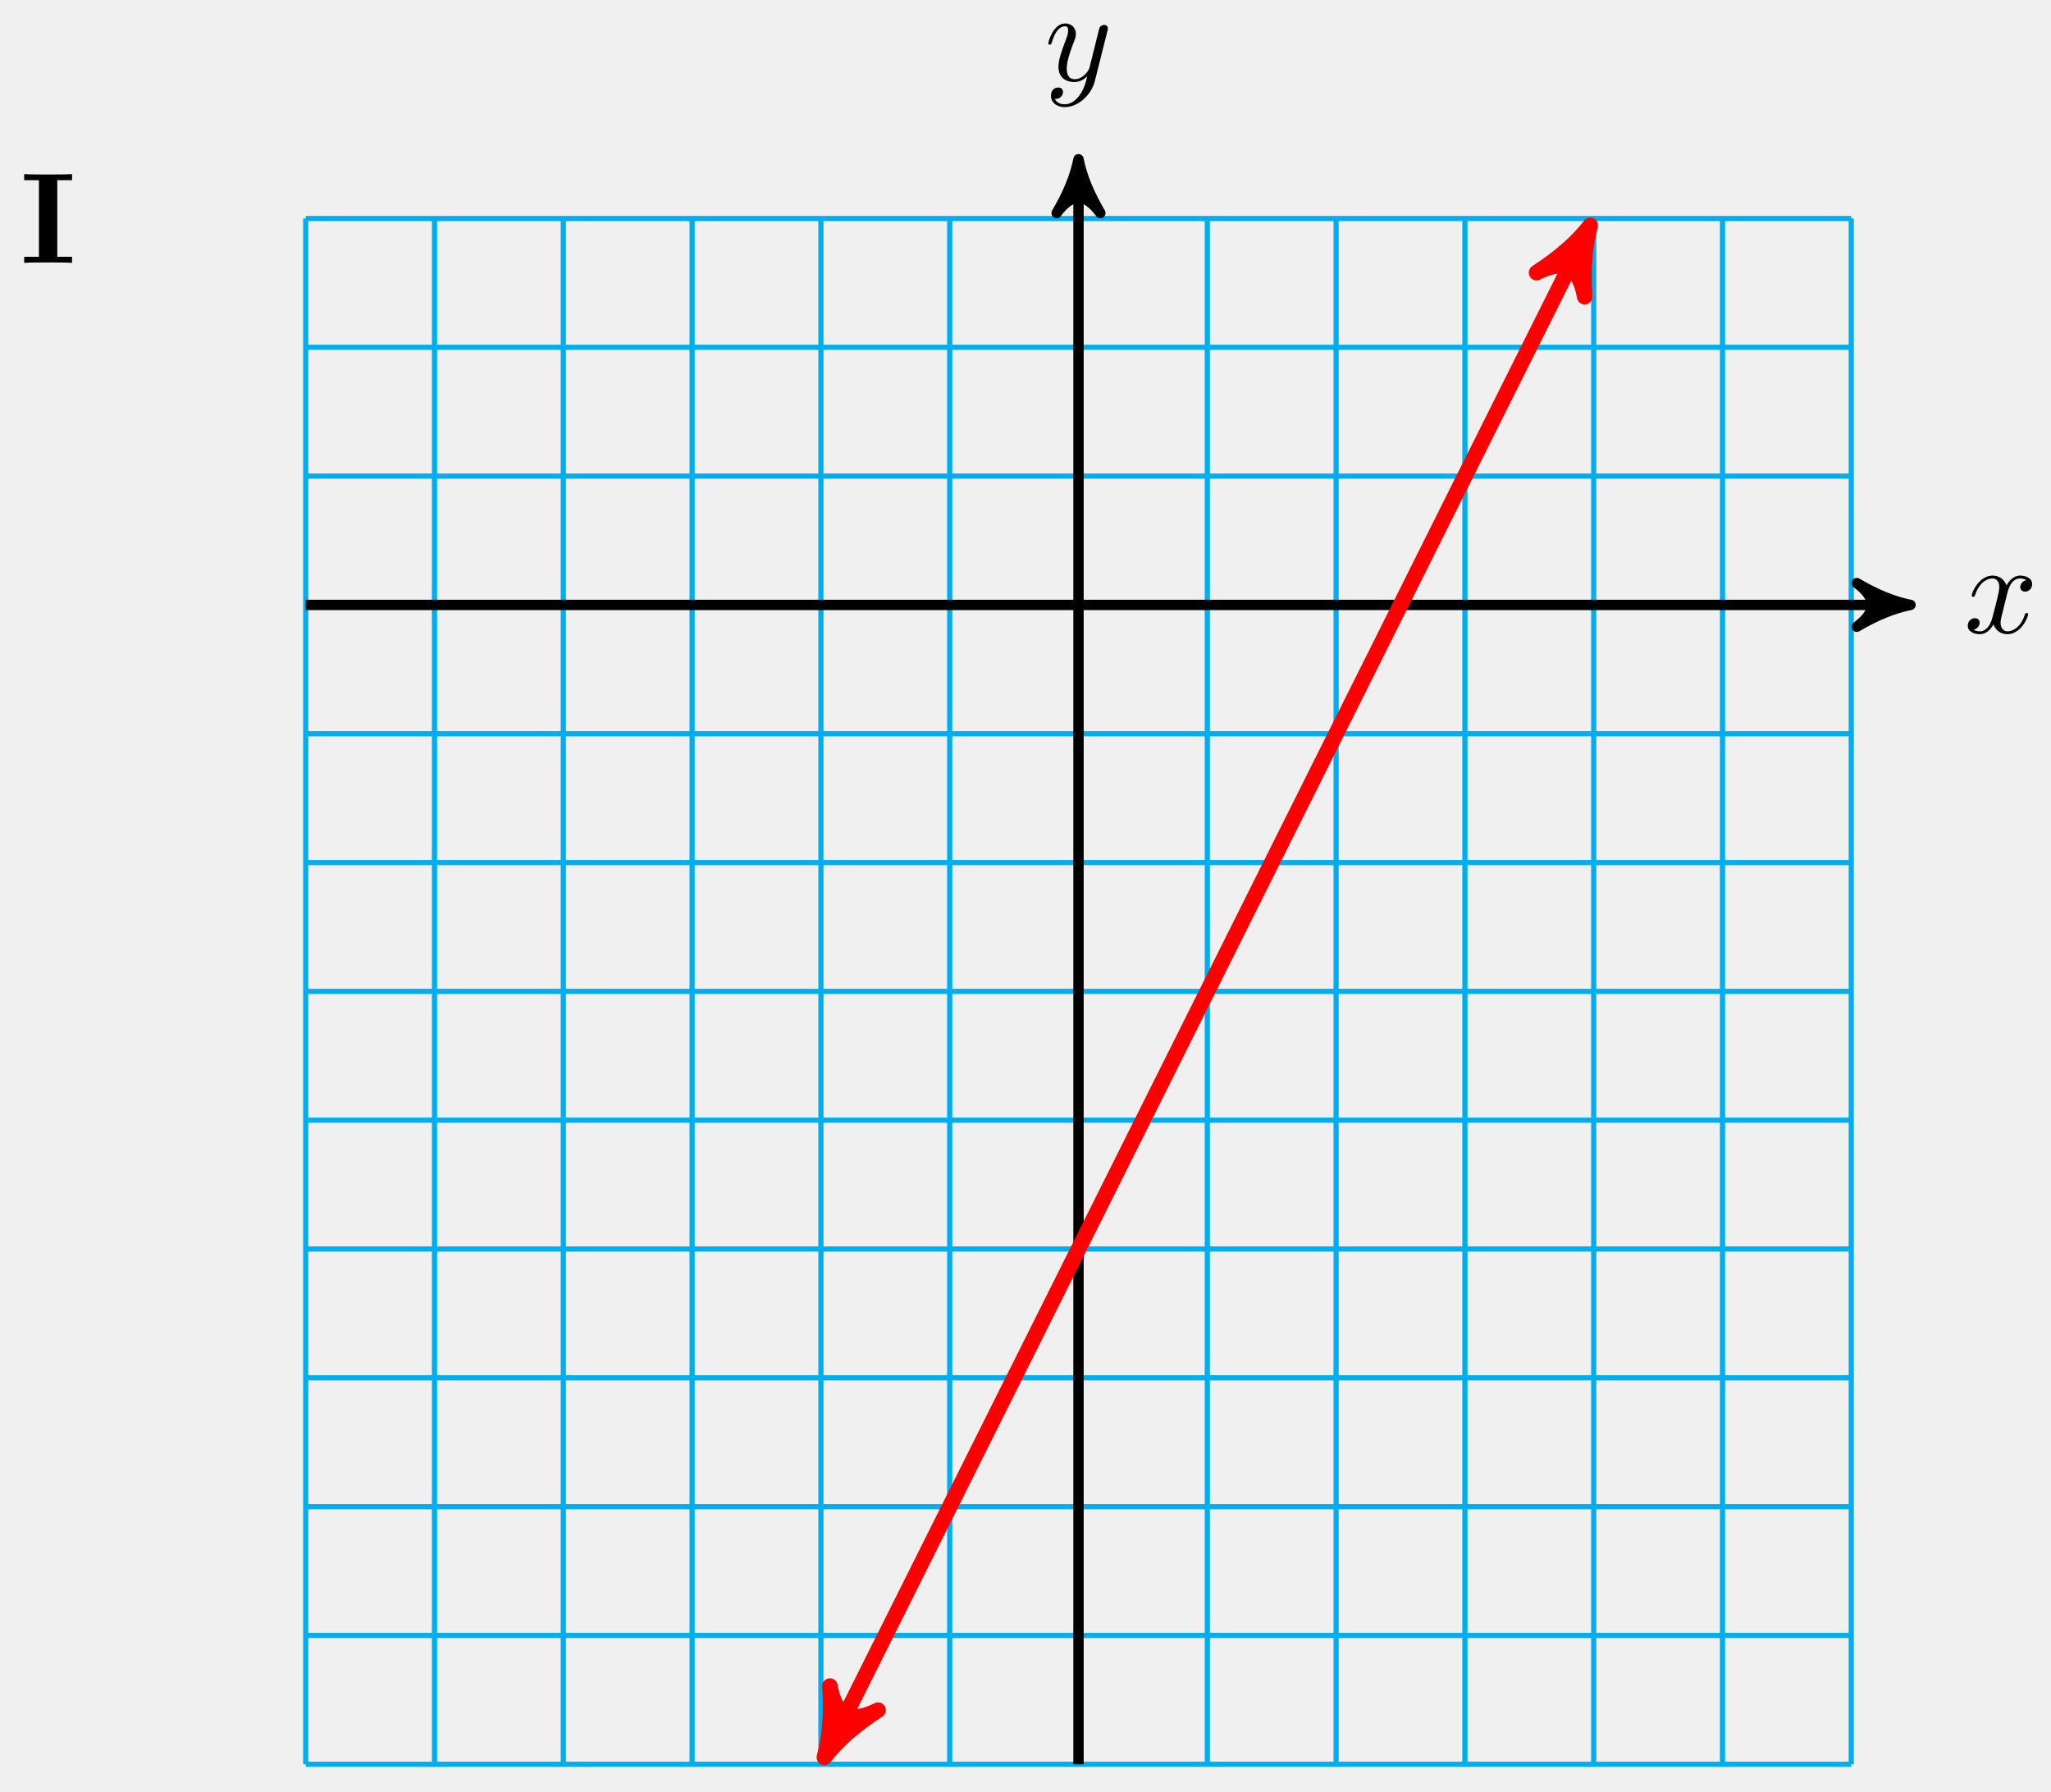
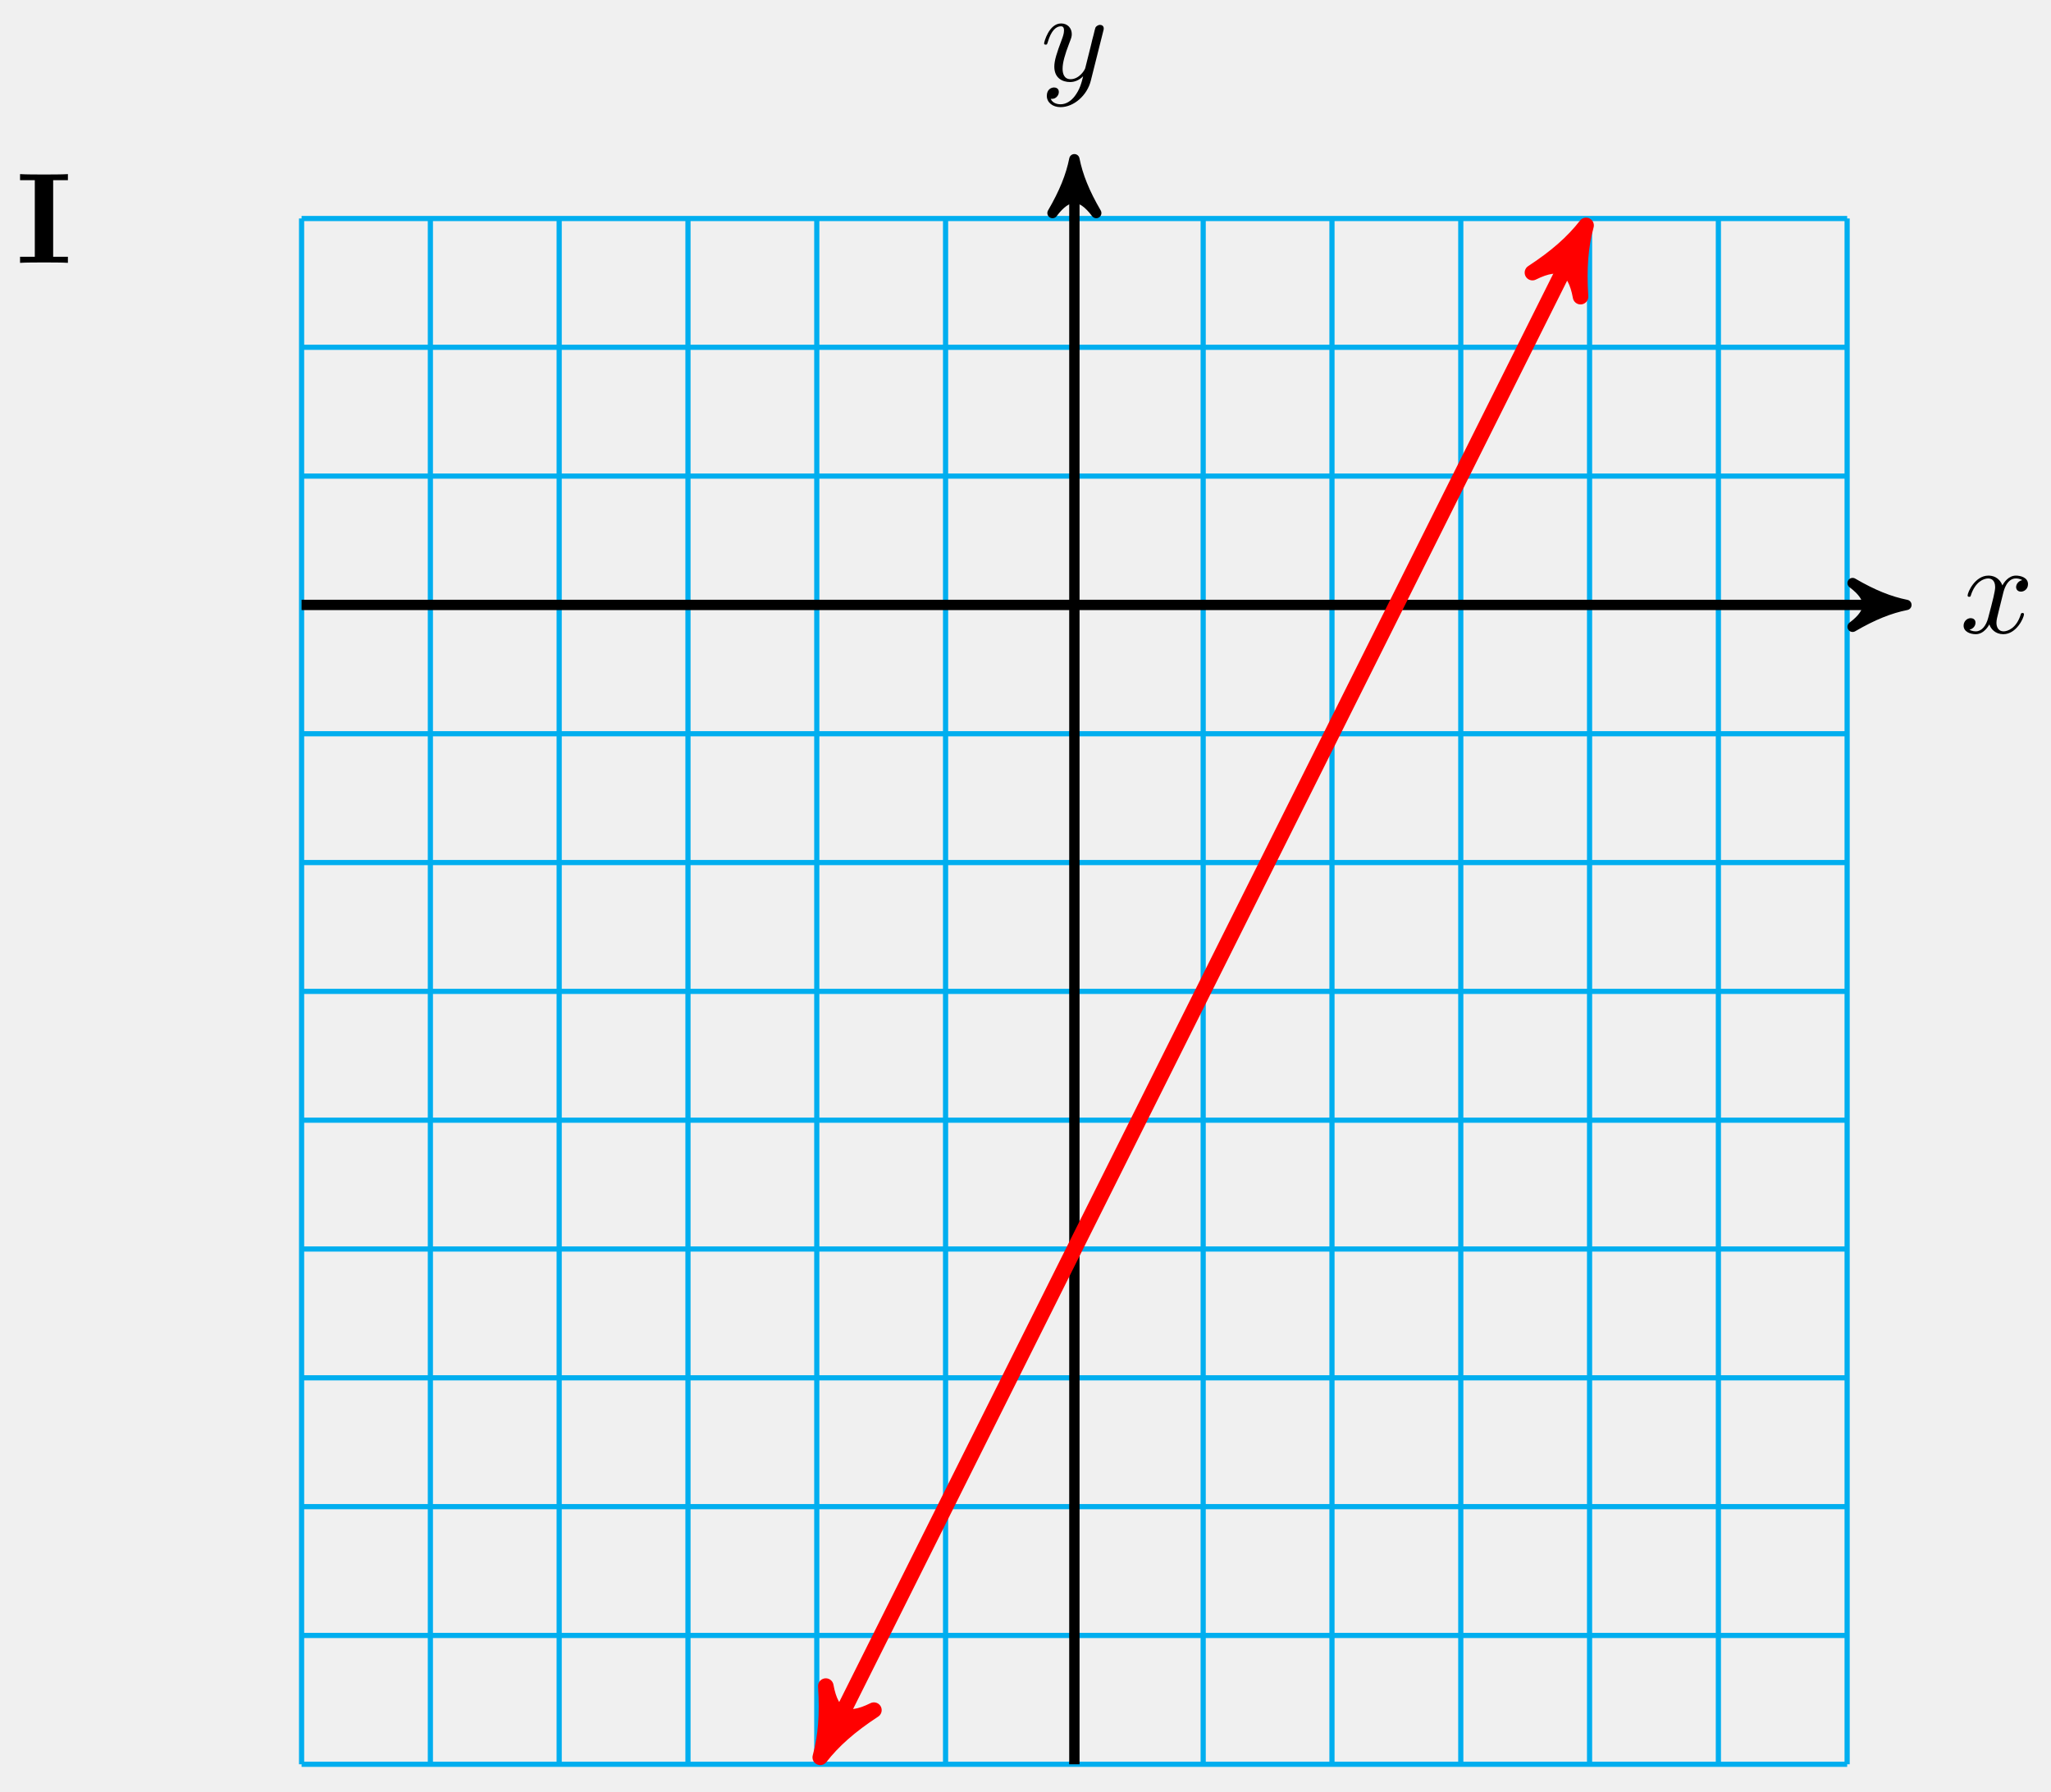
<svg xmlns="http://www.w3.org/2000/svg" xmlns:xlink="http://www.w3.org/1999/xlink" version="1.1" width="158" height="138" viewBox="0 0 158 138">
  <defs>
    <path id="font_1_1" d="M.334 .302C.34 .328 .363 .42 .433 .42 .438 .42 .462 .42 .483 .407 .455 .402 .435 .377 .435 .353 .435 .337 .446 .318 .473 .318 .495 .318 .527 .336 .527 .376 .527 .428 .468 .442 .434 .442 .376 .442 .341 .389 .329 .366 .304 .432 .25 .442 .221 .442 .117 .442 .06 .313 .06 .288 .06 .278 .07 .278 .072 .278 .08 .278 .083 .28 .085 .289 .119 .395 .185 .42 .219 .42 .238 .42 .273 .411 .273 .353 .273 .322 .256 .255 .219 .115 .203 .053 .168 .011 .124 .011 .118 .011 .095 .011 .074 .024 .099 .029 .121 .05 .121 .078 .121 .105 .099 .113 .084 .113 .054 .113 .029 .087 .029 .055 .029 .009 .079-.011 .123-.011 .189-.011 .225 .059 .228 .065 .24 .028 .276-.011 .336-.011 .439-.011 .496 .118 .496 .143 .496 .153 .487 .153 .484 .153 .475 .153 .473 .149 .471 .142 .438 .035 .37 .011 .338 .011 .299 .011 .283 .043 .283 .077 .283 .099 .289 .121 .3 .165L.334 .302Z" />
    <path id="font_1_2" d="M.486 .381C.49 .395 .49 .397 .49 .404 .49 .422 .476 .431 .461 .431 .451 .431 .435 .425 .426 .41 .424 .405 .416 .374 .412 .356 .405 .33 .398 .303 .392 .276L.347 .096C.343 .081 .3 .011 .234 .011 .183 .011 .172 .055 .172 .092 .172 .138 .189 .2 .223 .288 .239 .329 .243 .34 .243 .36 .243 .405 .211 .442 .161 .442 .066 .442 .029 .297 .029 .288 .029 .278 .039 .278 .041 .278 .051 .278 .052 .28 .057 .296 .084 .39 .124 .42 .158 .42 .166 .42 .183 .42 .183 .388 .183 .363 .173 .337 .166 .318 .126 .212 .108 .155 .108 .108 .108 .019 .171-.011 .23-.011 .269-.011 .303 .006 .331 .034 .318-.018 .306-.067 .266-.12 .24-.154 .202-.183 .156-.183 .142-.183 .097-.18 .08-.141 .096-.141 .109-.141 .123-.129 .133-.12 .143-.107 .143-.088 .143-.057 .116-.053 .106-.053 .083-.053 .05-.069 .05-.118 .05-.168 .094-.205 .156-.205 .259-.205 .362-.114 .39-.001L.486 .381Z" />
    <path id="font_2_65" d="M.403 0V.047H.289V.639H.403V.686C.362 .683 .264 .683 .218 .683 .172 .683 .074 .683 .033 .686V.639H.147V.047H.033V0C.074 .003 .172 .003 .218 .003 .264 .003 .362 .003 .403 0Z" />
    <path id="font_3_65" d="M.333 0V.031H.307C.228 .031 .225 .042 .225 .078V.605C.225 .641 .228 .652 .307 .652H.333V.683C.298 .68 .219 .68 .181 .68 .142 .68 .063 .68 .028 .683V.652H.054C.133 .652 .136 .641 .136 .605V.078C.136 .042 .133 .031 .054 .031H.028V0C.063 .003 .142 .003 .18 .003 .219 .003 .298 .003 .333 0Z" />
  </defs>
-   <path transform="matrix(1.00006,0,0,-1.00006,83.08326,46.59402)" stroke-width=".399" stroke-linecap="butt" stroke-miterlimit="10" stroke-linejoin="miter" fill="none" stroke="#00aeef" d="M-59.529-89.294H59.529M-59.529-79.372H59.529M-59.529-69.451H59.529M-59.529-59.529H59.529M-59.529-49.608H59.529M-59.529-39.686H59.529M-59.529-29.765H59.529M-59.529-19.843H59.529M-59.529-9.922H59.529M-59.529 0H59.529M-59.529 9.922H59.529M-59.529 19.843H59.529M-59.529 29.761H59.529M-59.529-89.294V29.765M-49.608-89.294V29.765M-39.686-89.294V29.765M-29.765-89.294V29.765M-19.843-89.294V29.765M-9.922-89.294V29.765M0-89.294V29.765M9.922-89.294V29.765M19.843-89.294V29.765M29.765-89.294V29.765M39.686-89.294V29.765M49.608-89.294V29.765M59.526-89.294V29.765M59.529 29.765" />
-   <path transform="matrix(1.00006,0,0,-1.00006,83.08326,46.59402)" stroke-width=".797" stroke-linecap="butt" stroke-miterlimit="10" stroke-linejoin="miter" fill="none" stroke="#000000" d="M-59.529 0H63.055" />
-   <path transform="matrix(1.00006,0,0,-1.00006,146.1425,46.59402)" d="M1.036 0C-.259 .259-1.554 .777-3.108 1.684-1.554 .518-1.554-.518-3.108-1.684-1.554-.777-.259-.259 1.036 0Z" />
-   <path transform="matrix(1.00006,0,0,-1.00006,146.1425,46.59402)" stroke-width=".797" stroke-linecap="butt" stroke-linejoin="round" fill="none" stroke="#000000" d="M1.036 0C-.259 .259-1.554 .777-3.108 1.684-1.554 .518-1.554-.518-3.108-1.684-1.554-.777-.259-.259 1.036 0Z" />
-   <use data-text="x" xlink:href="#font_1_1" transform="matrix(9.963197,0,0,-9.963197,151.2964,48.73915)" />
-   <path transform="matrix(1.00006,0,0,-1.00006,83.08326,46.59402)" stroke-width=".797" stroke-linecap="butt" stroke-miterlimit="10" stroke-linejoin="miter" fill="none" stroke="#000000" d="M0-89.294V33.291" />
-   <path transform="matrix(0,-1.00006,-1.00006,-0,83.08326,13.3012)" d="M1.036 0C-.259 .259-1.554 .777-3.108 1.684-1.554 .518-1.554-.518-3.108-1.684-1.554-.777-.259-.259 1.036 0Z" />
-   <path transform="matrix(0,-1.00006,-1.00006,-0,83.08326,13.3012)" stroke-width=".797" stroke-linecap="butt" stroke-linejoin="round" fill="none" stroke="#000000" d="M1.036 0C-.259 .259-1.554 .777-3.108 1.684-1.554 .518-1.554-.518-3.108-1.684-1.554-.777-.259-.259 1.036 0Z" />
-   <use data-text="y" xlink:href="#font_1_2" transform="matrix(9.963197,0,0,-9.963197,80.46211,6.209595)" />
-   <path transform="matrix(1.00006,0,0,-1.00006,83.08326,46.59402)" stroke-width="1.196" stroke-linecap="butt" stroke-miterlimit="10" stroke-linejoin="miter" fill="none" stroke="#ff0000" d="M-19.006-87.619C39.686 29.765 39.686 29.765 38.849 28.09" />
-   <path transform="matrix(-.4471968,.8944137,.8944137,.4471968,64.07657,134.2181)" d="M1.275 0C-.319 .319-1.913 .956-3.826 2.072-1.913 .638-1.913-.638-3.826-2.072-1.913-.956-.319-.319 1.275 0Z" fill="#ff0000" />
-   <path transform="matrix(-.4471968,.8944137,.8944137,.4471968,64.07657,134.2181)" stroke-width="1.196" stroke-linecap="butt" stroke-linejoin="round" fill="none" stroke="#ff0000" d="M1.275 0C-.319 .319-1.913 .956-3.826 2.072-1.913 .638-1.913-.638-3.826-2.072-1.913-.956-.319-.319 1.275 0Z" />
-   <path transform="matrix(.4471968,-.8944137,-.8944137,-.4471968,121.9343,18.50281)" d="M1.275 0C-.319 .319-1.913 .956-3.826 2.072-1.913 .638-1.913-.638-3.826-2.072-1.913-.956-.319-.319 1.275 0Z" fill="#ff0000" />
-   <path transform="matrix(.4471968,-.8944137,-.8944137,-.4471968,121.9343,18.50281)" stroke-width="1.196" stroke-linecap="butt" stroke-linejoin="round" fill="none" stroke="#ff0000" d="M1.275 0C-.319 .319-1.913 .956-3.826 2.072-1.913 .638-1.913-.638-3.826-2.072-1.913-.956-.319-.319 1.275 0Z" />
-   <use data-text="I" xlink:href="#font_2_65" transform="matrix(9.963197,0,0,-9.963197,1.534363,20.24544)" />
-   <use data-text="I" xlink:href="#font_3_65" transform="matrix(9.963197,0,0,-9.963197,1.907394,159.1398)" fill="#ffffff" />
+   <path transform="matrix(1.00006,0,0,-1.00006,82.76505,46.59402)" stroke-width=".399" stroke-linecap="butt" stroke-miterlimit="10" stroke-linejoin="miter" fill="none" stroke="#00aeef" d="M-59.529-89.294H59.529M-59.529-79.372H59.529M-59.529-69.451H59.529M-59.529-59.529H59.529M-59.529-49.608H59.529M-59.529-39.686H59.529M-59.529-29.765H59.529M-59.529-19.843H59.529M-59.529-9.922H59.529M-59.529 0H59.529M-59.529 9.922H59.529M-59.529 19.843H59.529M-59.529 29.761H59.529M-59.529-89.294V29.765M-49.608-89.294V29.765M-39.686-89.294V29.765M-29.765-89.294V29.765M-19.843-89.294V29.765M-9.922-89.294V29.765M0-89.294V29.765M9.922-89.294V29.765M19.843-89.294V29.765M29.765-89.294V29.765M39.686-89.294V29.765M49.608-89.294V29.765M59.526-89.294V29.765M59.529 29.765" />
+   <path transform="matrix(1.00006,0,0,-1.00006,82.76505,46.59402)" stroke-width=".797" stroke-linecap="butt" stroke-miterlimit="10" stroke-linejoin="miter" fill="none" stroke="#000000" d="M-59.529 0H63.055" />
+   <path transform="matrix(1.00006,0,0,-1.00006,145.8243,46.59402)" d="M1.036 0C-.259 .259-1.554 .777-3.108 1.684-1.554 .518-1.554-.518-3.108-1.684-1.554-.777-.259-.259 1.036 0Z" />
+   <path transform="matrix(1.00006,0,0,-1.00006,145.8243,46.59402)" stroke-width=".797" stroke-linecap="butt" stroke-linejoin="round" fill="none" stroke="#000000" d="M1.036 0C-.259 .259-1.554 .777-3.108 1.684-1.554 .518-1.554-.518-3.108-1.684-1.554-.777-.259-.259 1.036 0Z" />
+   <use data-text="x" xlink:href="#font_1_1" transform="matrix(9.963197,0,0,-9.963197,150.9781,48.73915)" />
+   <path transform="matrix(1.00006,0,0,-1.00006,82.76505,46.59402)" stroke-width=".797" stroke-linecap="butt" stroke-miterlimit="10" stroke-linejoin="miter" fill="none" stroke="#000000" d="M0-89.294V33.291" />
+   <path transform="matrix(0,-1.00006,-1.00006,-0,82.76505,13.3012)" d="M1.036 0C-.259 .259-1.554 .777-3.108 1.684-1.554 .518-1.554-.518-3.108-1.684-1.554-.777-.259-.259 1.036 0Z" />
+   <path transform="matrix(0,-1.00006,-1.00006,-0,82.76505,13.3012)" stroke-width=".797" stroke-linecap="butt" stroke-linejoin="round" fill="none" stroke="#000000" d="M1.036 0C-.259 .259-1.554 .777-3.108 1.684-1.554 .518-1.554-.518-3.108-1.684-1.554-.777-.259-.259 1.036 0Z" />
+   <use data-text="y" xlink:href="#font_1_2" transform="matrix(9.963197,0,0,-9.963197,80.1439,6.209595)" />
+   <path transform="matrix(1.00006,0,0,-1.00006,82.76505,46.59402)" stroke-width="1.196" stroke-linecap="butt" stroke-miterlimit="10" stroke-linejoin="miter" fill="none" stroke="#ff0000" d="M-19.006-87.619C39.686 29.765 39.686 29.765 38.849 28.09" />
+   <path transform="matrix(-.4471968,.8944137,.8944137,.4471968,63.75836,134.2181)" d="M1.275 0C-.319 .319-1.913 .956-3.826 2.072-1.913 .638-1.913-.638-3.826-2.072-1.913-.956-.319-.319 1.275 0Z" fill="#ff0000" />
+   <path transform="matrix(-.4471968,.8944137,.8944137,.4471968,63.75836,134.2181)" stroke-width="1.196" stroke-linecap="butt" stroke-linejoin="round" fill="none" stroke="#ff0000" d="M1.275 0C-.319 .319-1.913 .956-3.826 2.072-1.913 .638-1.913-.638-3.826-2.072-1.913-.956-.319-.319 1.275 0Z" />
+   <path transform="matrix(.4471968,-.8944137,-.8944137,-.4471968,121.616,18.50281)" d="M1.275 0C-.319 .319-1.913 .956-3.826 2.072-1.913 .638-1.913-.638-3.826-2.072-1.913-.956-.319-.319 1.275 0Z" fill="#ff0000" />
+   <path transform="matrix(.4471968,-.8944137,-.8944137,-.4471968,121.616,18.50281)" stroke-width="1.196" stroke-linecap="butt" stroke-linejoin="round" fill="none" stroke="#ff0000" d="M1.275 0C-.319 .319-1.913 .956-3.826 2.072-1.913 .638-1.913-.638-3.826-2.072-1.913-.956-.319-.319 1.275 0Z" />
+   <use data-text="I" xlink:href="#font_2_65" transform="matrix(9.963197,0,0,-9.963197,1.216156,20.24544)" />
+   <use data-text="I" xlink:href="#font_3_65" transform="matrix(9.963197,0,0,-9.963197,1.589188,159.1398)" fill="#ffffff" />
</svg>
